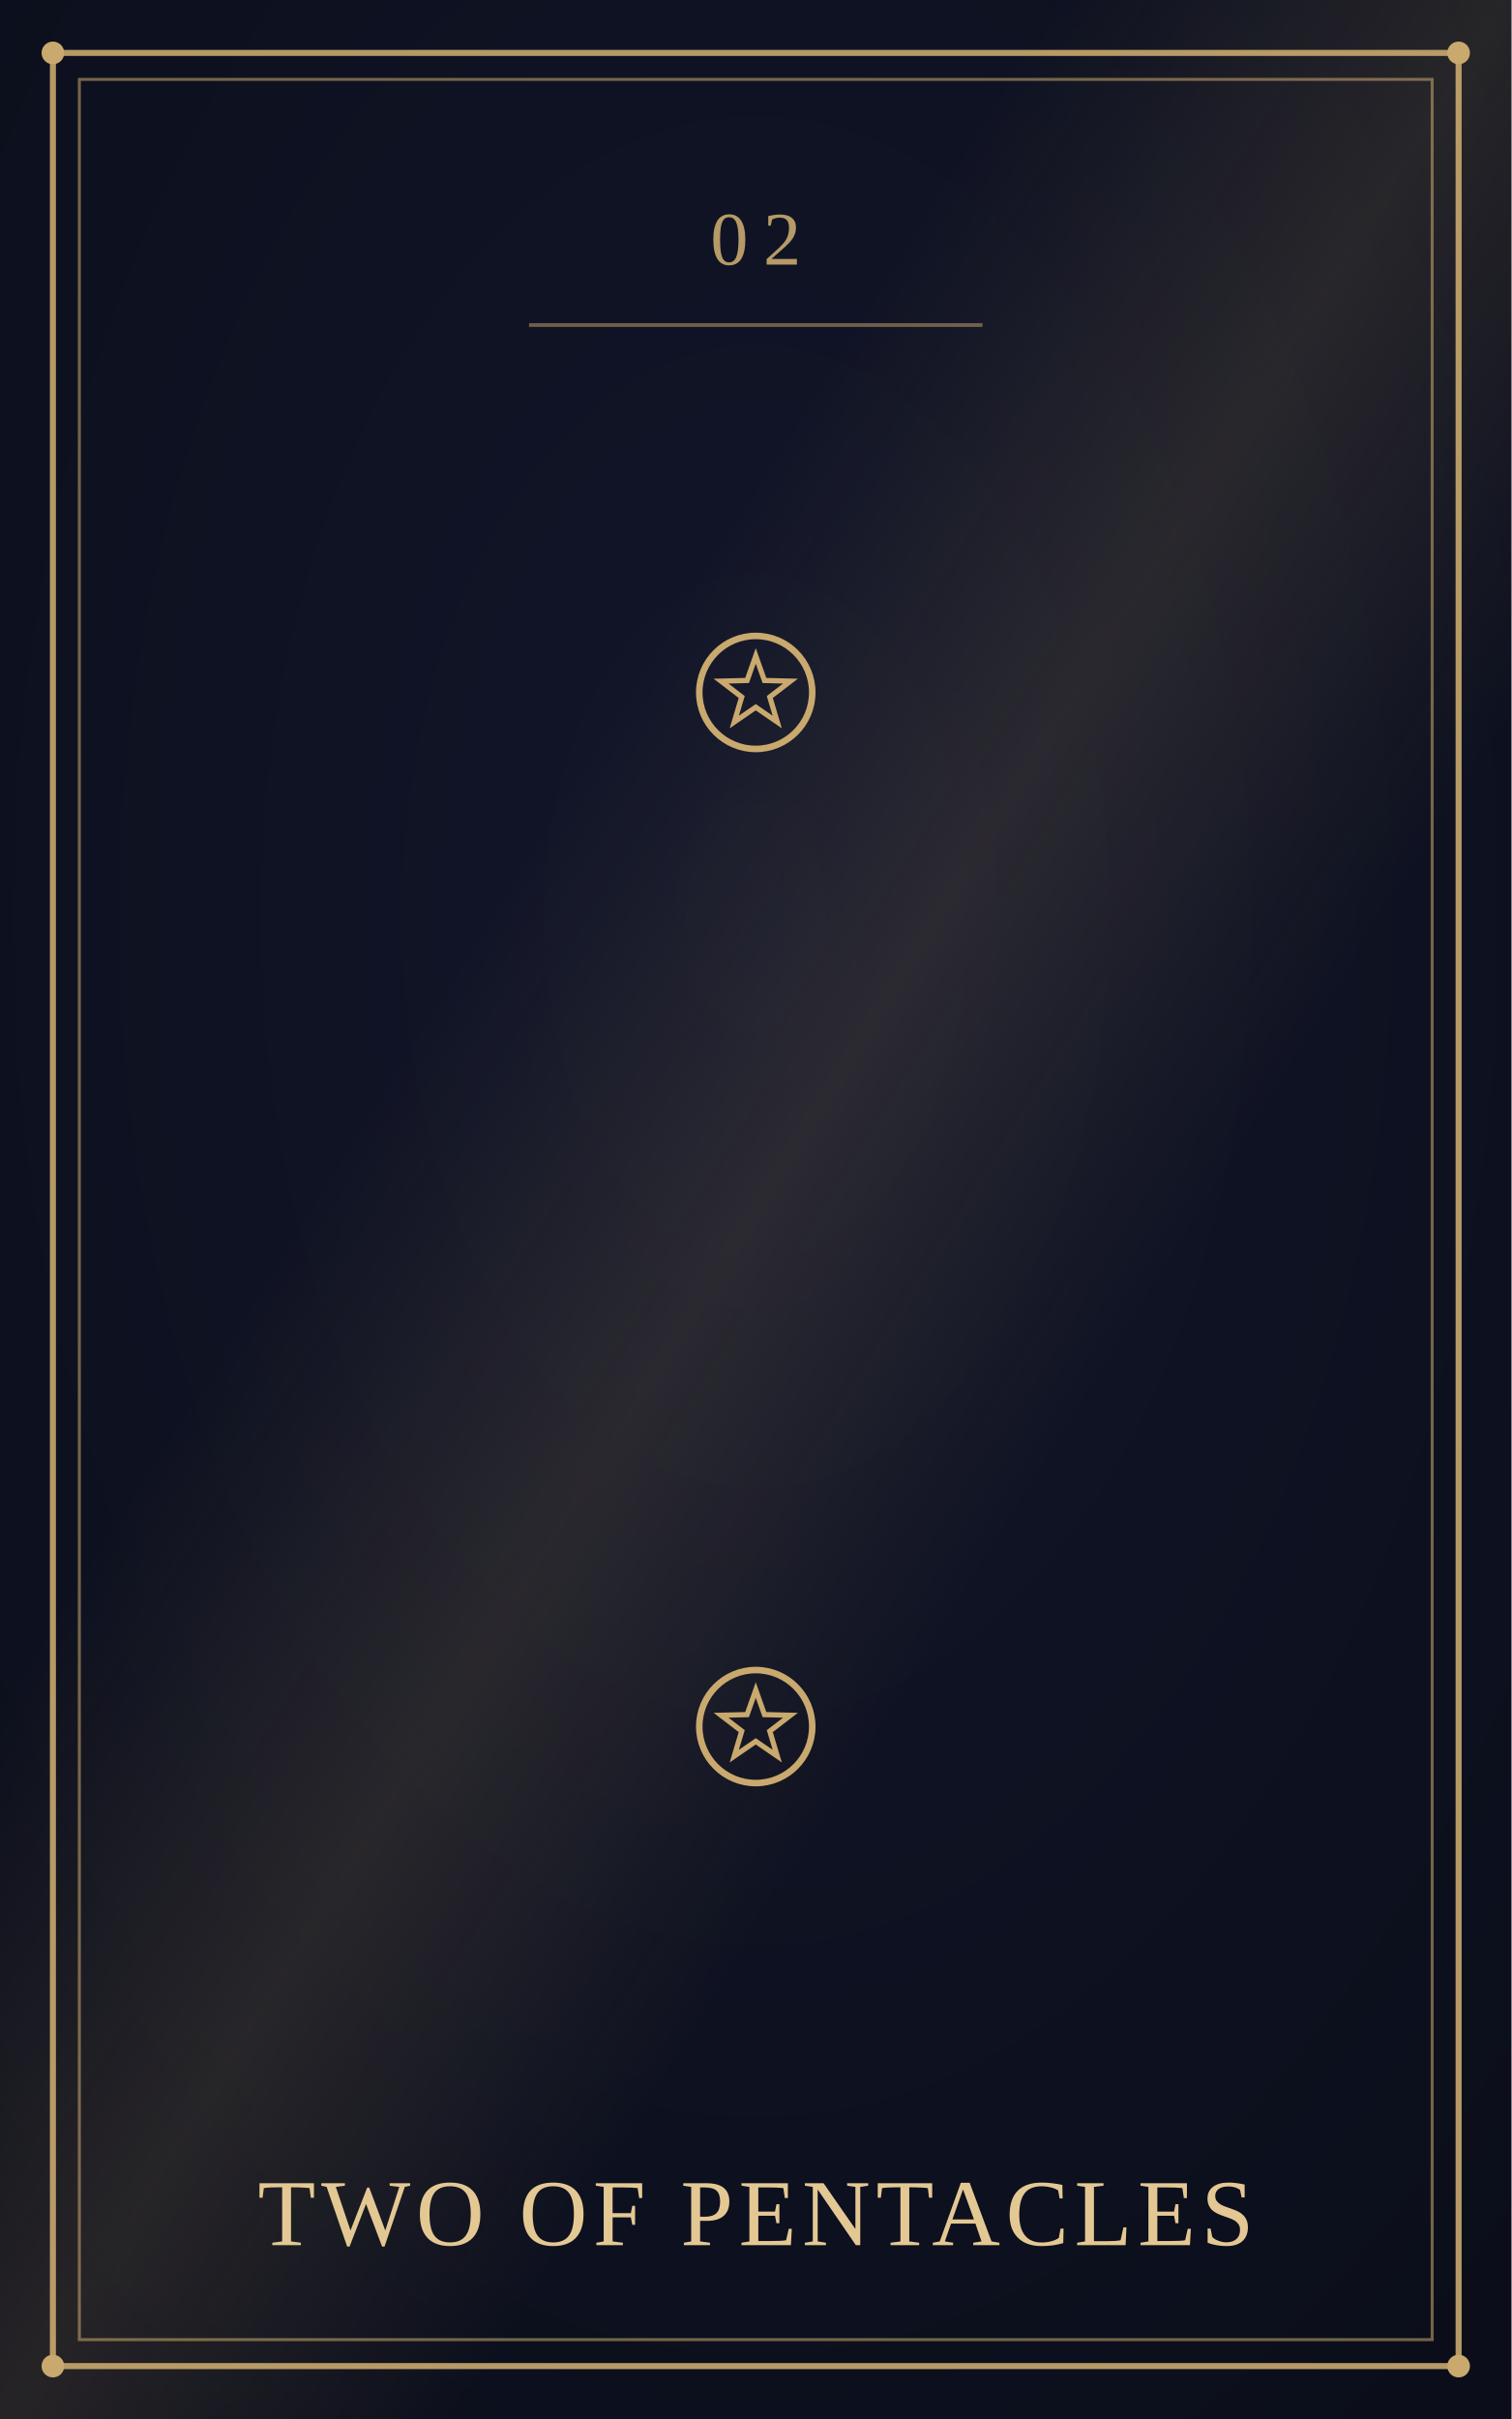
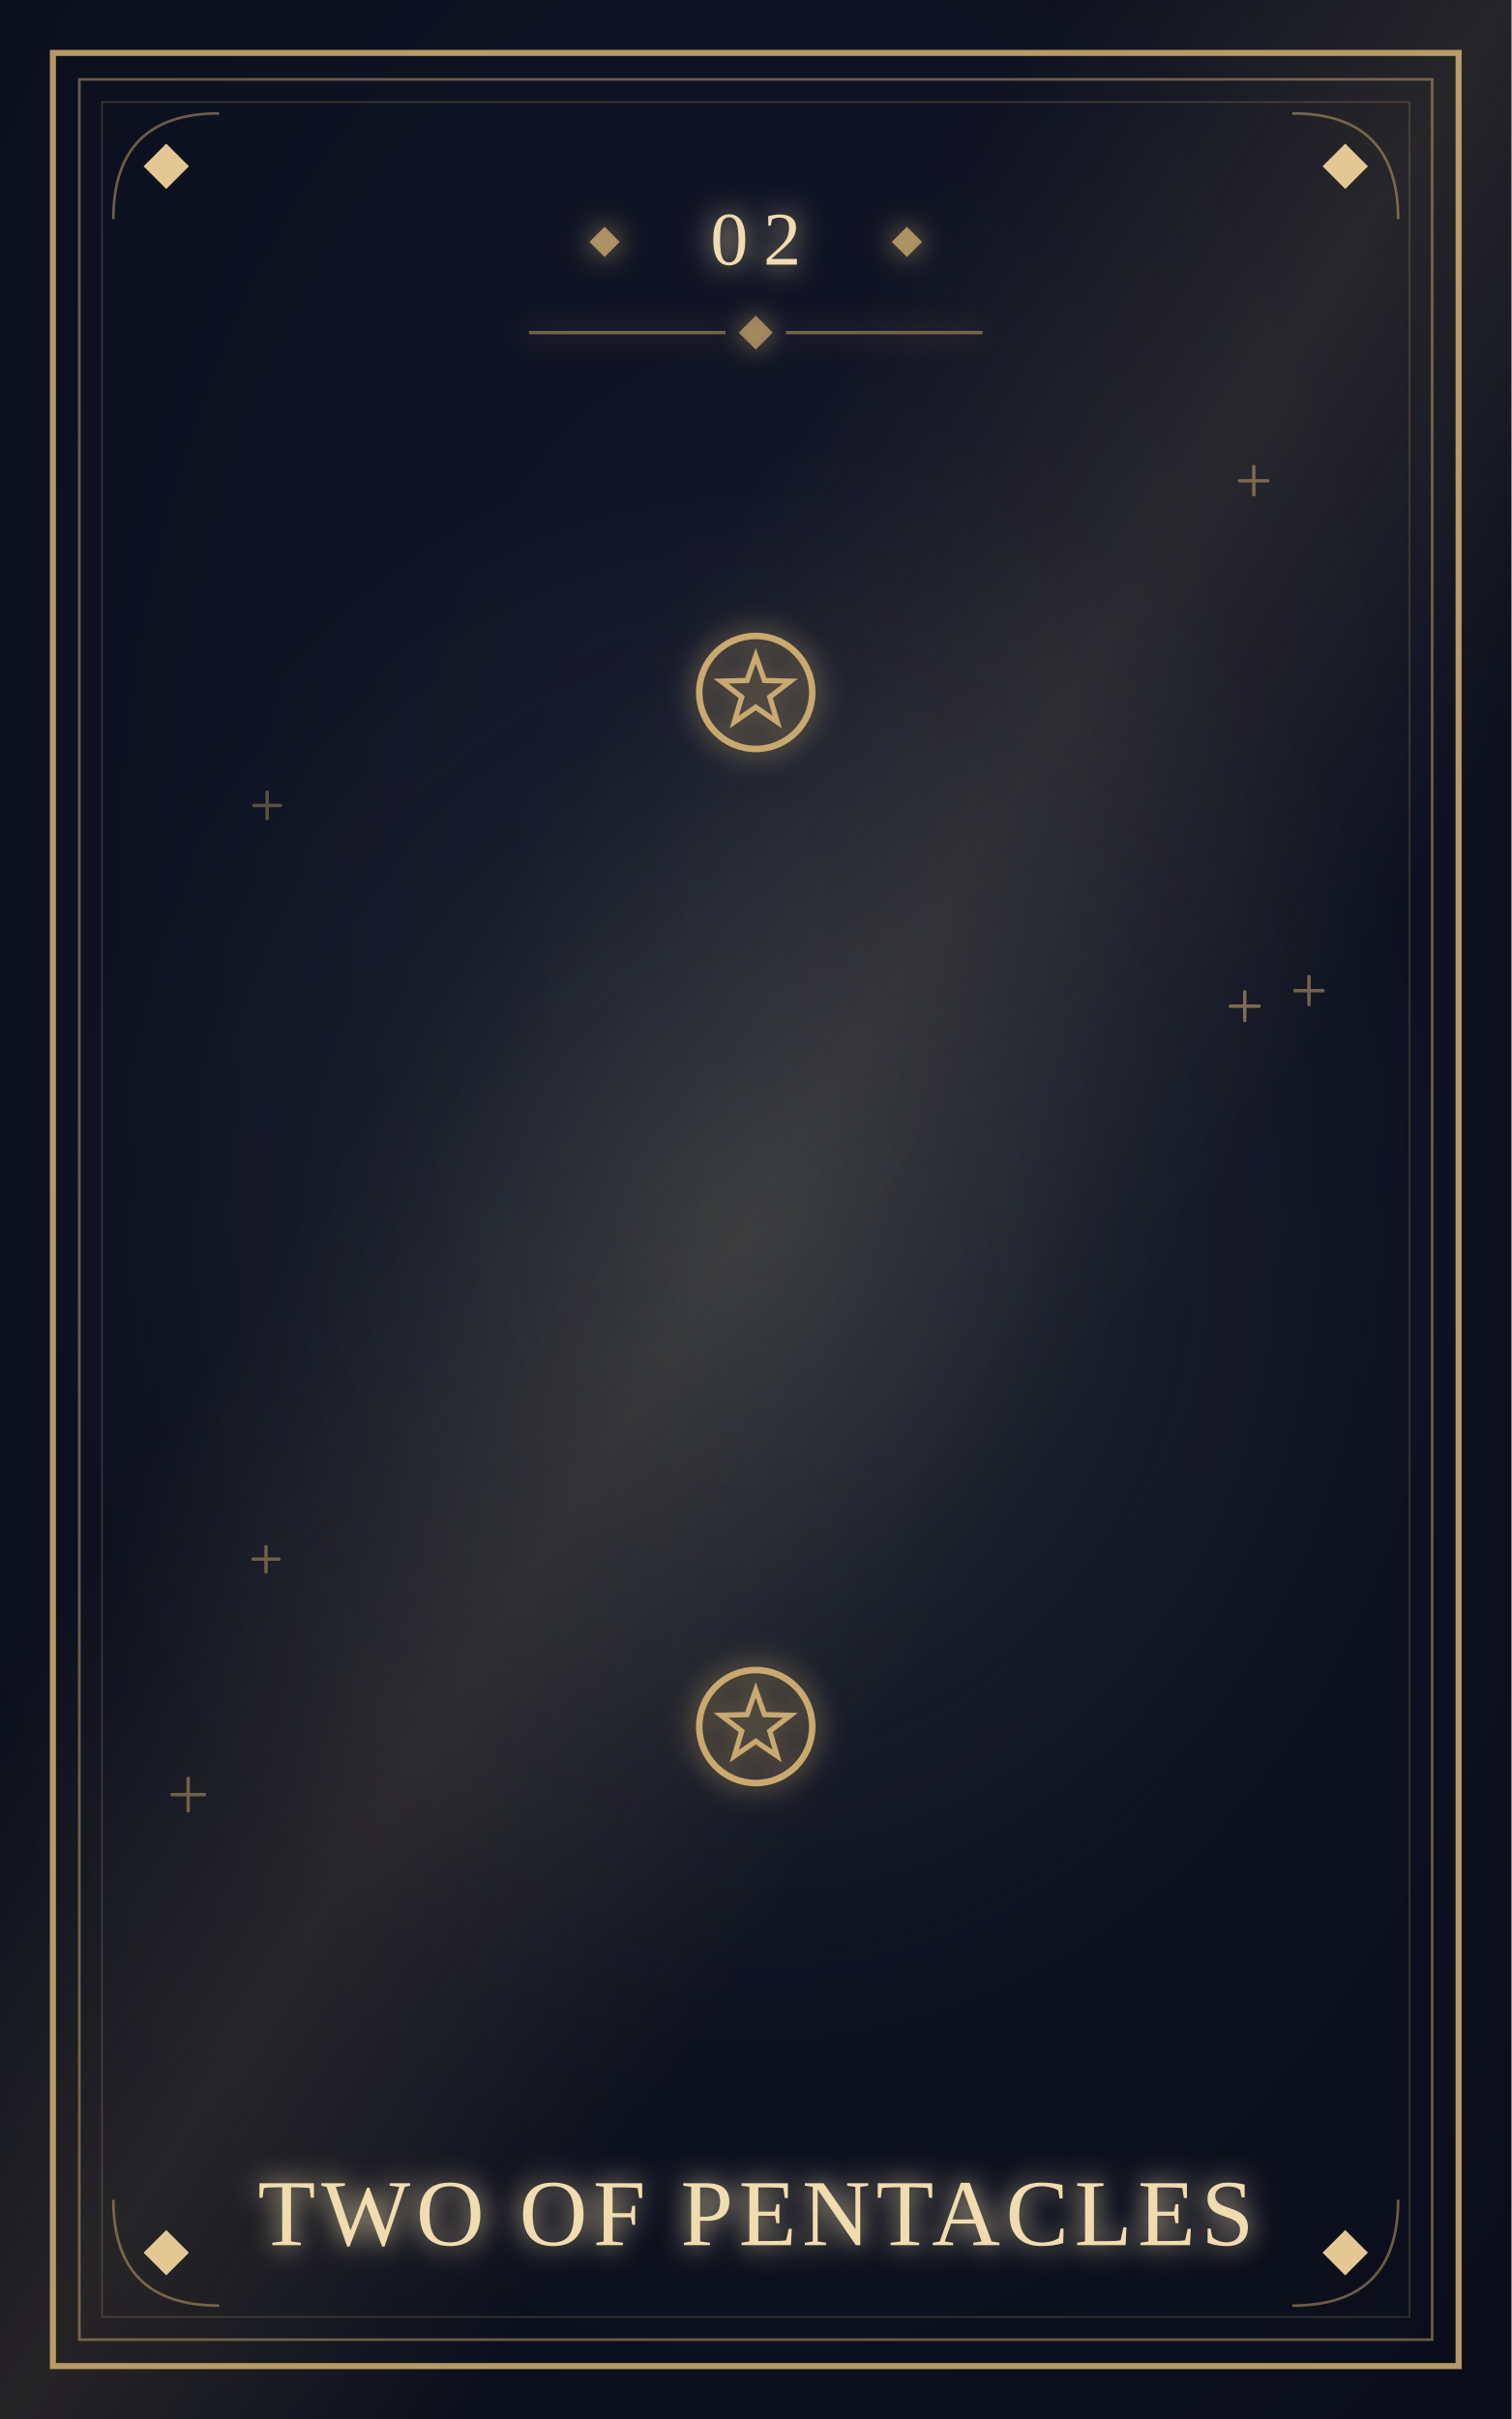
<svg xmlns="http://www.w3.org/2000/svg" viewBox="0 0 400 640" width="400" height="640">
  <defs>
    <radialGradient id="bgGrad" cx="50%" cy="38%" r="75%">
      <stop offset="0%" stop-color="#12162a" />
      <stop offset="100%" stop-color="#0b0e1a" />
    </radialGradient>
    <linearGradient id="sheen" x1="0%" y1="0%" x2="100%" y2="100%">
      <stop offset="35%" stop-color="#c9a96e" stop-opacity="0" />
      <stop offset="50%" stop-color="#c9a96e" stop-opacity="0.14" />
      <stop offset="65%" stop-color="#c9a96e" stop-opacity="0" />
    </linearGradient>
+     <radialGradient id="halo" cx="50%" cy="50%" r="50%">
+       <stop offset="0%" stop-color="#a9c49a" stop-opacity="0.13" />
+       <stop offset="45%" stop-color="#a9c49a" stop-opacity="0.06" />
+       <stop offset="100%" stop-color="#a9c49a" stop-opacity="0" />
+     </radialGradient>
+     <filter id="glow" x="-40%" y="-40%" width="180%" height="180%">
+       <feGaussianBlur stdDeviation="3.5" result="b" />
+       <feMerge>
+         <feMergeNode in="b" />
+         <feMergeNode in="SourceGraphic" />
+       </feMerge>
+     </filter>
    <symbol id="sym-wands" viewBox="-20 -20 40 40">
      <g>
        <line x1="0" y1="-18" x2="0" y2="18" stroke="#c9a96e" stroke-width="2" stroke-linecap="round" transform="rotate(18)" />
        <line x1="-5" y1="-10" x2="5" y2="-6" stroke="#c9a96e" stroke-width="1.3" transform="rotate(18)" />
        <line x1="-5" y1="2" x2="5" y2="6" stroke="#c9a96e" stroke-width="1.3" transform="rotate(18)" />
      </g>
    </symbol>
    <symbol id="sym-cups" viewBox="-20 -20 40 40">
      <g>
        <path d="M -9 -12 L 9 -12 L 5 6 A 5 5 0 0 1 -5 6 Z" fill="none" stroke="#c9a96e" stroke-width="1.6" />
        <line x1="0" y1="6" x2="0" y2="14" stroke="#c9a96e" stroke-width="1.6" />
        <line x1="-6" y1="16" x2="6" y2="16" stroke="#c9a96e" stroke-width="1.6" />
      </g>
    </symbol>
    <symbol id="sym-swords" viewBox="-20 -20 40 40">
      <g>
        <line x1="0" y1="-18" x2="0" y2="14" stroke="#c9a96e" stroke-width="2" />
        <line x1="-7" y1="-6" x2="7" y2="-6" stroke="#c9a96e" stroke-width="1.6" />
        <circle cx="0" cy="17" r="2.2" fill="#c9a96e" />
      </g>
    </symbol>
    <symbol id="sym-pentacles" viewBox="-20 -20 40 40">
      <g>
        <circle cx="0" cy="0" r="13" fill="none" stroke="#c9a96e" stroke-width="1.5" opacity="1" />
        <polygon points="0,-8.4 2,-2.75 7.99,-2.6 3.23,1.05 4.94,6.8 0,3.4 -4.94,6.8 -3.23,1.05 -7.99,-2.6 -2,-2.75" fill="none" stroke="#c9a96e" stroke-width="1.2" opacity="1" />
      </g>
    </symbol>
  </defs>
  <rect x="0" y="0" width="400" height="640" fill="url(#bgGrad)" />
+   <ellipse cx="200" cy="330" rx="185" ry="215" fill="url(#halo)" />
  <rect x="0" y="0" width="400" height="640" fill="url(#sheen)" />
  <rect x="14" y="14" width="372" height="612" fill="none" stroke="#c9a96e" stroke-width="1.6" opacity="0.9" />
-   <rect x="21" y="21" width="358" height="598" fill="none" stroke="#c9a96e" stroke-width="0.8" opacity="0.55" />
-   <circle cx="14" cy="14" r="3" fill="#c9a96e" />
-   <circle cx="386" cy="14" r="3" fill="#c9a96e" />
-   <circle cx="14" cy="626" r="3" fill="#c9a96e" />
-   <circle cx="386" cy="626" r="3" fill="#c9a96e" />
-   <use href="#sym-pentacles" x="177" y="160.2" width="46" height="46" />
-   <use href="#sym-pentacles" x="177" y="433.8" width="46" height="46" />
-   <text x="200" y="70" text-anchor="middle" font-family="Georgia, 'Times New Roman', serif" font-size="20" letter-spacing="4" fill="#c9a96e" opacity="0.9">02</text>
-   <line x1="140" y1="86" x2="260" y2="86" stroke="#c9a96e" stroke-width="1" opacity="0.5" />
-   <text x="200" y="594" text-anchor="middle" font-family="Georgia, 'Times New Roman', serif" font-size="25" letter-spacing="1.5" fill="#e4c894">TWO OF PENTACLES</text>
+   <rect x="21" y="21" width="358" height="598" fill="none" stroke="#c9a96e" stroke-width="0.7" opacity="0.5" />
+   <rect x="27" y="27" width="346" height="586" fill="none" stroke="#c9a96e" stroke-width="0.4" opacity="0.25" />
+   <polygon points="44,38 50,44 44,50 38,44" fill="#e4c894" opacity="1" />
+   <polygon points="356,38 362,44 356,50 350,44" fill="#e4c894" opacity="1" />
+   <polygon points="44,590 50,596 44,602 38,596" fill="#e4c894" opacity="1" />
+   <polygon points="356,590 362,596 356,602 350,596" fill="#e4c894" opacity="1" />
+   <g fill="none" stroke="#c9a96e" stroke-width="0.7" opacity="0.5">
+     <path d="M30 58 Q30 30 58 30" />
+     <path d="M370 58 Q370 30 342 30" />
+     <path d="M30 582 Q30 610 58 610" />
+     <path d="M370 582 Q370 610 342 610" />
+   </g>
+   <g stroke="#c9a96e" stroke-width="0.9" stroke-linecap="round" opacity="0.40">
+     <line x1="70.7" y1="209.6" x2="70.7" y2="216.6" />
+     <line x1="67.2" y1="213.1" x2="74.2" y2="213.1" />
+   </g>
+   <g stroke="#c9a96e" stroke-width="0.9" stroke-linecap="round" opacity="0.52">
+     <line x1="331.8" y1="123.4" x2="331.8" y2="130.9" />
+     <line x1="328.0" y1="127.2" x2="335.5" y2="127.2" />
+   </g>
+   <g stroke="#c9a96e" stroke-width="0.9" stroke-linecap="round" opacity="0.48">
+     <line x1="70.4" y1="409.2" x2="70.4" y2="415.9" />
+     <line x1="67.0" y1="412.5" x2="73.8" y2="412.5" />
+   </g>
+   <g stroke="#c9a96e" stroke-width="0.9" stroke-linecap="round" opacity="0.58">
+     <line x1="329.4" y1="262.4" x2="329.4" y2="270.0" />
+     <line x1="325.6" y1="266.2" x2="333.2" y2="266.2" />
+   </g>
+   <g stroke="#c9a96e" stroke-width="0.9" stroke-linecap="round" opacity="0.49">
+     <line x1="49.8" y1="470.5" x2="49.8" y2="479.1" />
+     <line x1="45.5" y1="474.8" x2="54.1" y2="474.8" />
+   </g>
+   <g stroke="#c9a96e" stroke-width="0.9" stroke-linecap="round" opacity="0.53">
+     <line x1="346.4" y1="258.4" x2="346.4" y2="265.8" />
+     <line x1="342.7" y1="262.1" x2="350.1" y2="262.1" />
+   </g>
+   <g filter="url(#glow)">
+     <use href="#sym-pentacles" x="177" y="160.2" width="46" height="46" />
+     <use href="#sym-pentacles" x="177" y="433.8" width="46" height="46" />
+     <text x="200" y="70" text-anchor="middle" font-family="Georgia, 'Times New Roman', serif" font-size="20" letter-spacing="4" fill="#f0dcae">02</text>
+     <polygon points="160,60 164,64 160,68 156,64" fill="#c9a96e" opacity="0.8" />
+     <polygon points="240,60 244,64 240,68 236,64" fill="#c9a96e" opacity="0.8" />
+     <line x1="140" y1="88" x2="192" y2="88" stroke="#c9a96e" stroke-width="0.9" opacity="0.5" />
+     <line x1="208" y1="88" x2="260" y2="88" stroke="#c9a96e" stroke-width="0.9" opacity="0.5" />
+     <polygon points="200,83.5 204.5,88 200,92.5 195.5,88" fill="#c9a96e" opacity="0.7" />
+     <text x="200" y="594" text-anchor="middle" font-family="Georgia, 'Times New Roman', serif" font-size="25" letter-spacing="1.5" fill="#f0dcae">TWO OF PENTACLES</text>
+   </g>
</svg>
